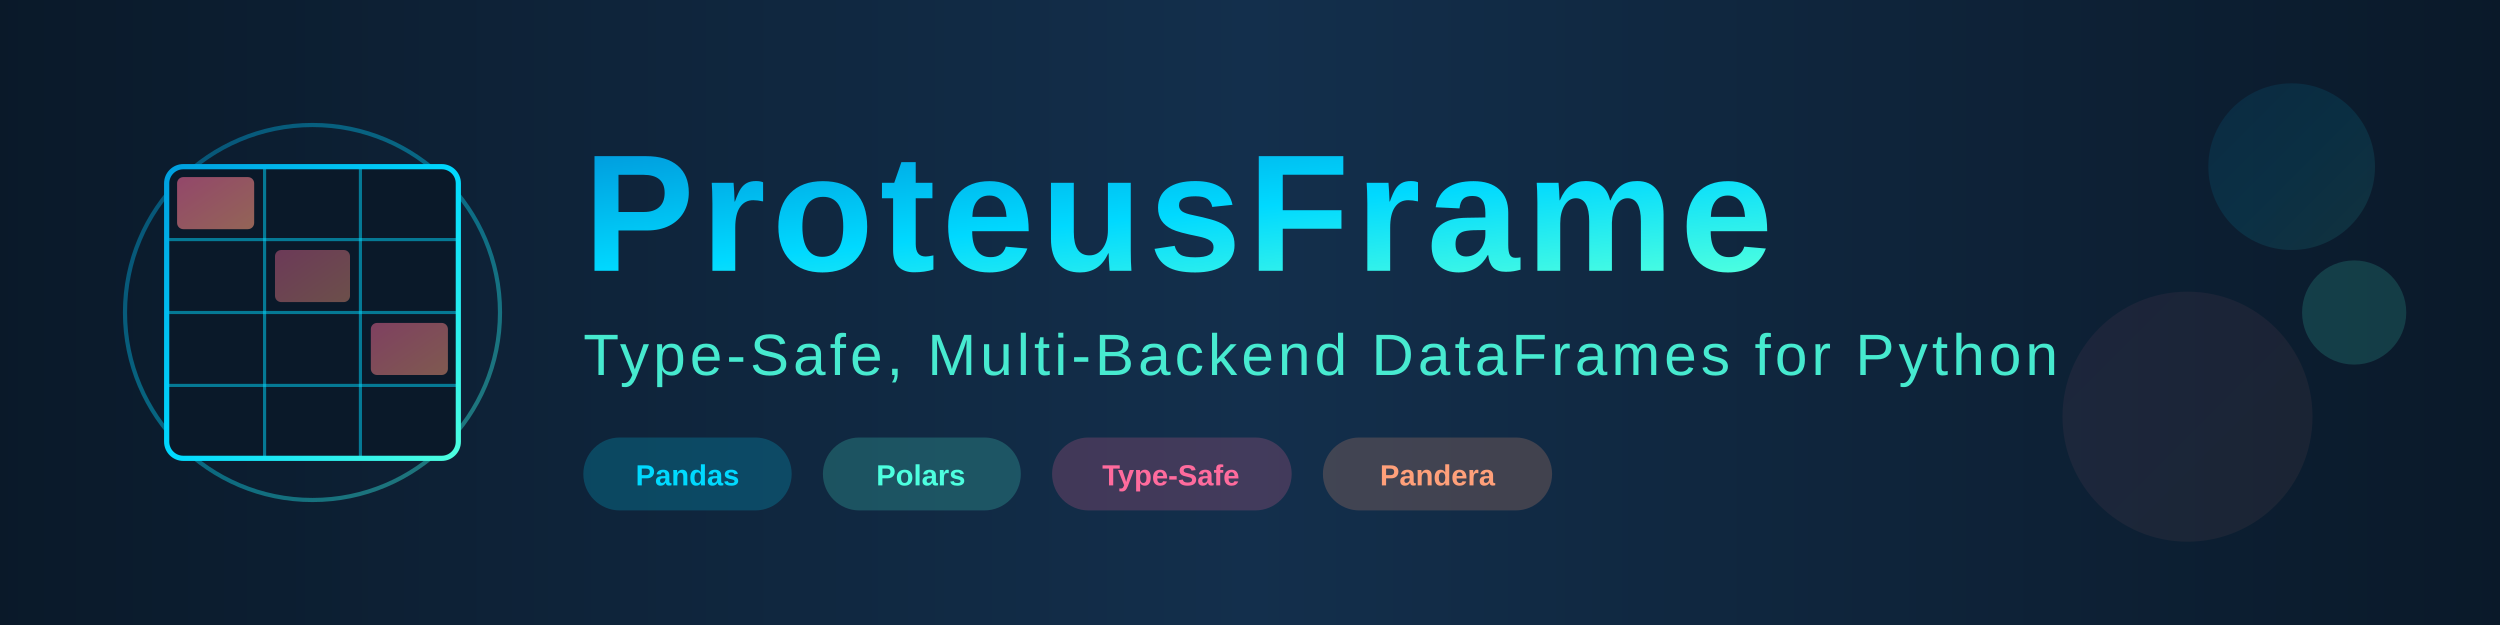
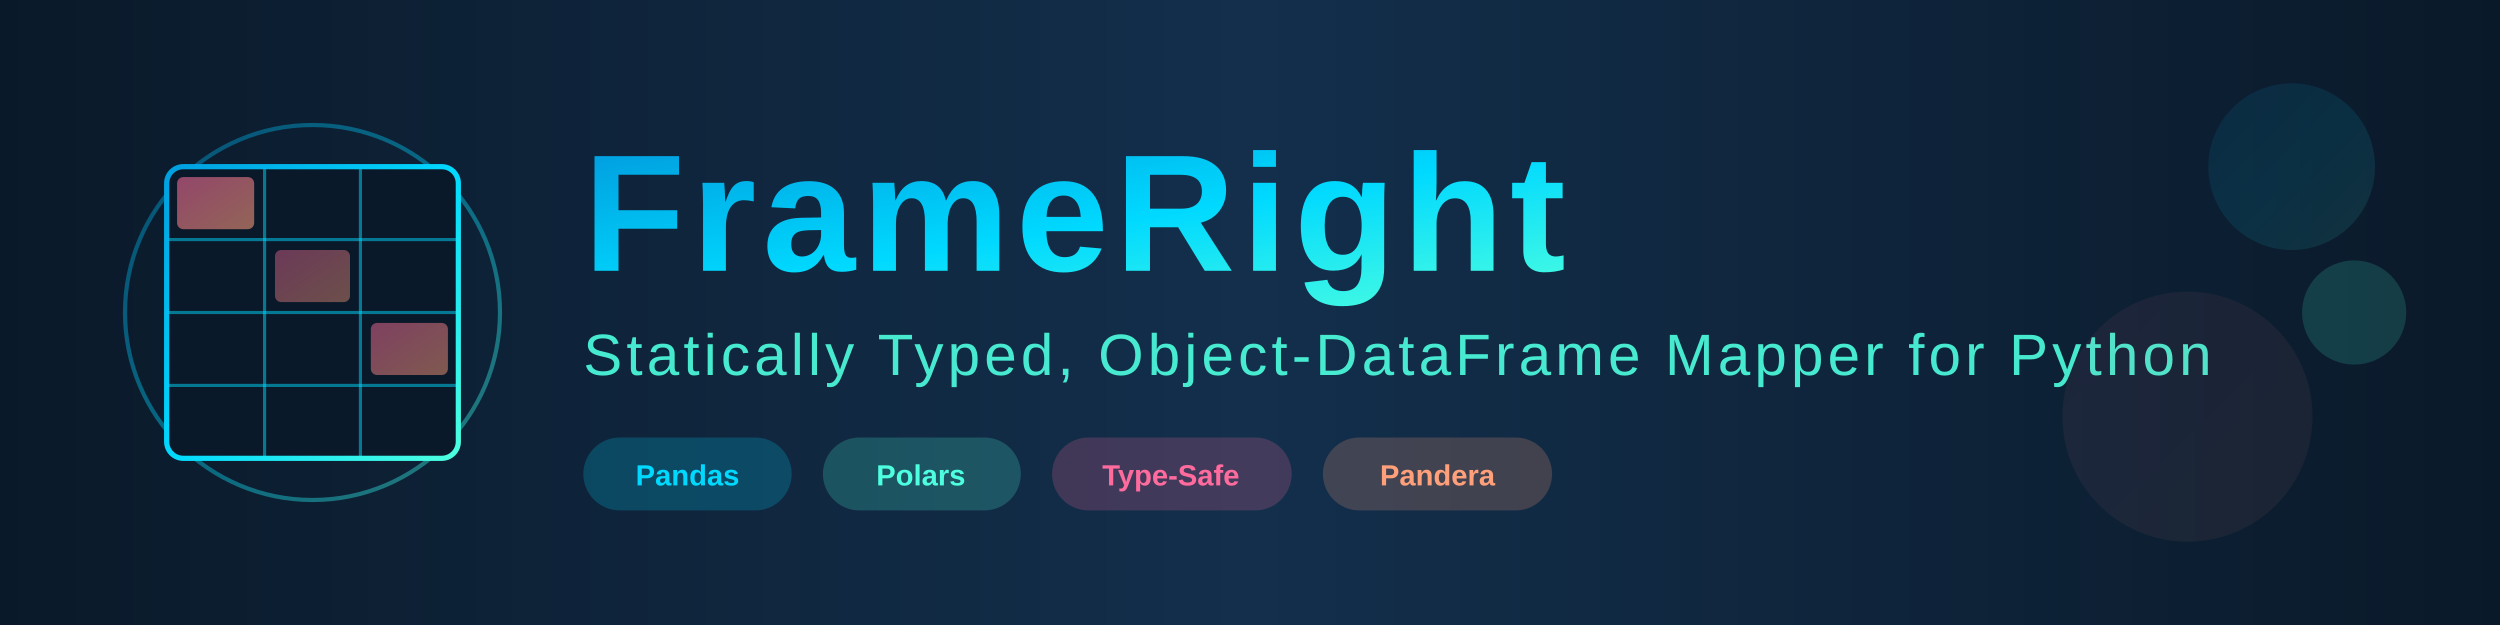
<svg xmlns="http://www.w3.org/2000/svg" width="1200" height="300" viewBox="0 0 1200 300">
  <defs>
    <linearGradient id="bgGradient" x1="0%" y1="0%" x2="100%" y2="0%">
      <stop offset="0%" style="stop-color:#0A1929;stop-opacity:1" />
      <stop offset="50%" style="stop-color:#132F4C;stop-opacity:1" />
      <stop offset="100%" style="stop-color:#0A1929;stop-opacity:1" />
    </linearGradient>
    <linearGradient id="bannerRing" x1="0%" y1="0%" x2="100%" y2="100%">
      <stop offset="0%" style="stop-color:#009FDF;stop-opacity:1" />
      <stop offset="50%" style="stop-color:#00D9FF;stop-opacity:1" />
      <stop offset="100%" style="stop-color:#4DFFDF;stop-opacity:1" />
    </linearGradient>
    <linearGradient id="bannerAccent" x1="0%" y1="0%" x2="100%" y2="100%">
      <stop offset="0%" style="stop-color:#FF6B9D;stop-opacity:0.8" />
      <stop offset="100%" style="stop-color:#FFA07A;stop-opacity:0.8" />
    </linearGradient>
  </defs>
  <rect width="1200" height="300" fill="url(#bgGradient)" />
  <g transform="translate(50, 50)">
    <circle cx="100" cy="100" r="90" fill="none" stroke="url(#bannerRing)" stroke-width="2" opacity="0.4" />
    <rect x="30" y="30" width="140" height="140" fill="#0A1929" rx="8" />
    <line x1="30" y1="65" x2="170" y2="65" stroke="#00D9FF" stroke-width="1.5" opacity="0.5" />
    <line x1="30" y1="100" x2="170" y2="100" stroke="#00D9FF" stroke-width="1.5" opacity="0.5" />
    <line x1="30" y1="135" x2="170" y2="135" stroke="#00D9FF" stroke-width="1.5" opacity="0.5" />
    <line x1="77" y1="30" x2="77" y2="170" stroke="#00D9FF" stroke-width="1.5" opacity="0.5" />
    <line x1="123" y1="30" x2="123" y2="170" stroke="#00D9FF" stroke-width="1.5" opacity="0.5" />
    <rect x="35" y="35" width="37" height="25" fill="url(#bannerAccent)" rx="3" opacity="0.7" />
    <rect x="82" y="70" width="36" height="25" fill="url(#bannerAccent)" rx="3" opacity="0.5" />
    <rect x="128" y="105" width="37" height="25" fill="url(#bannerAccent)" rx="3" opacity="0.6" />
    <rect x="30" y="30" width="140" height="140" fill="none" stroke="url(#bannerRing)" stroke-width="2.5" rx="8" />
  </g>
-   <text x="280" y="130" font-family="'Segoe UI', Arial, sans-serif" font-size="80" font-weight="bold" fill="url(#bannerRing)" letter-spacing="3">ProteusFrame</text>
+   <text x="280" y="130" font-family="'Segoe UI', Arial, sans-serif" font-size="80" font-weight="bold" fill="url(#bannerRing)" letter-spacing="3">FrameRight</text>
  <text x="280" y="180" font-family="'Segoe UI', Arial, sans-serif" font-size="28" fill="#4DFFDF" opacity="0.9" letter-spacing="2">
-     Type-Safe, Multi-Backend DataFrames for Python
+     Statically Typed, Object-DataFrame Mapper for Python
  </text>
  <g transform="translate(280, 210)">
    <rect x="0" y="0" width="100" height="35" fill="#00D9FF" opacity="0.2" rx="17.5" />
    <text x="50" y="23" font-family="Arial, sans-serif" font-size="14" font-weight="600" fill="#00D9FF" text-anchor="middle">Pandas</text>
    <rect x="115" y="0" width="95" height="35" fill="#4DFFDF" opacity="0.2" rx="17.5" />
    <text x="162" y="23" font-family="Arial, sans-serif" font-size="14" font-weight="600" fill="#4DFFDF" text-anchor="middle">Polars</text>
    <rect x="225" y="0" width="115" height="35" fill="#FF6B9D" opacity="0.2" rx="17.5" />
    <text x="282" y="23" font-family="Arial, sans-serif" font-size="14" font-weight="600" fill="#FF6B9D" text-anchor="middle">Type-Safe</text>
    <rect x="355" y="0" width="110" height="35" fill="#FFA07A" opacity="0.2" rx="17.5" />
    <text x="410" y="23" font-family="Arial, sans-serif" font-size="14" font-weight="600" fill="#FFA07A" text-anchor="middle">Pandera</text>
  </g>
  <circle cx="1100" cy="80" r="40" fill="url(#bannerRing)" opacity="0.1" />
  <circle cx="1050" cy="200" r="60" fill="url(#bannerAccent)" opacity="0.08" />
  <circle cx="1130" cy="150" r="25" fill="#4DFFDF" opacity="0.15" />
</svg>
